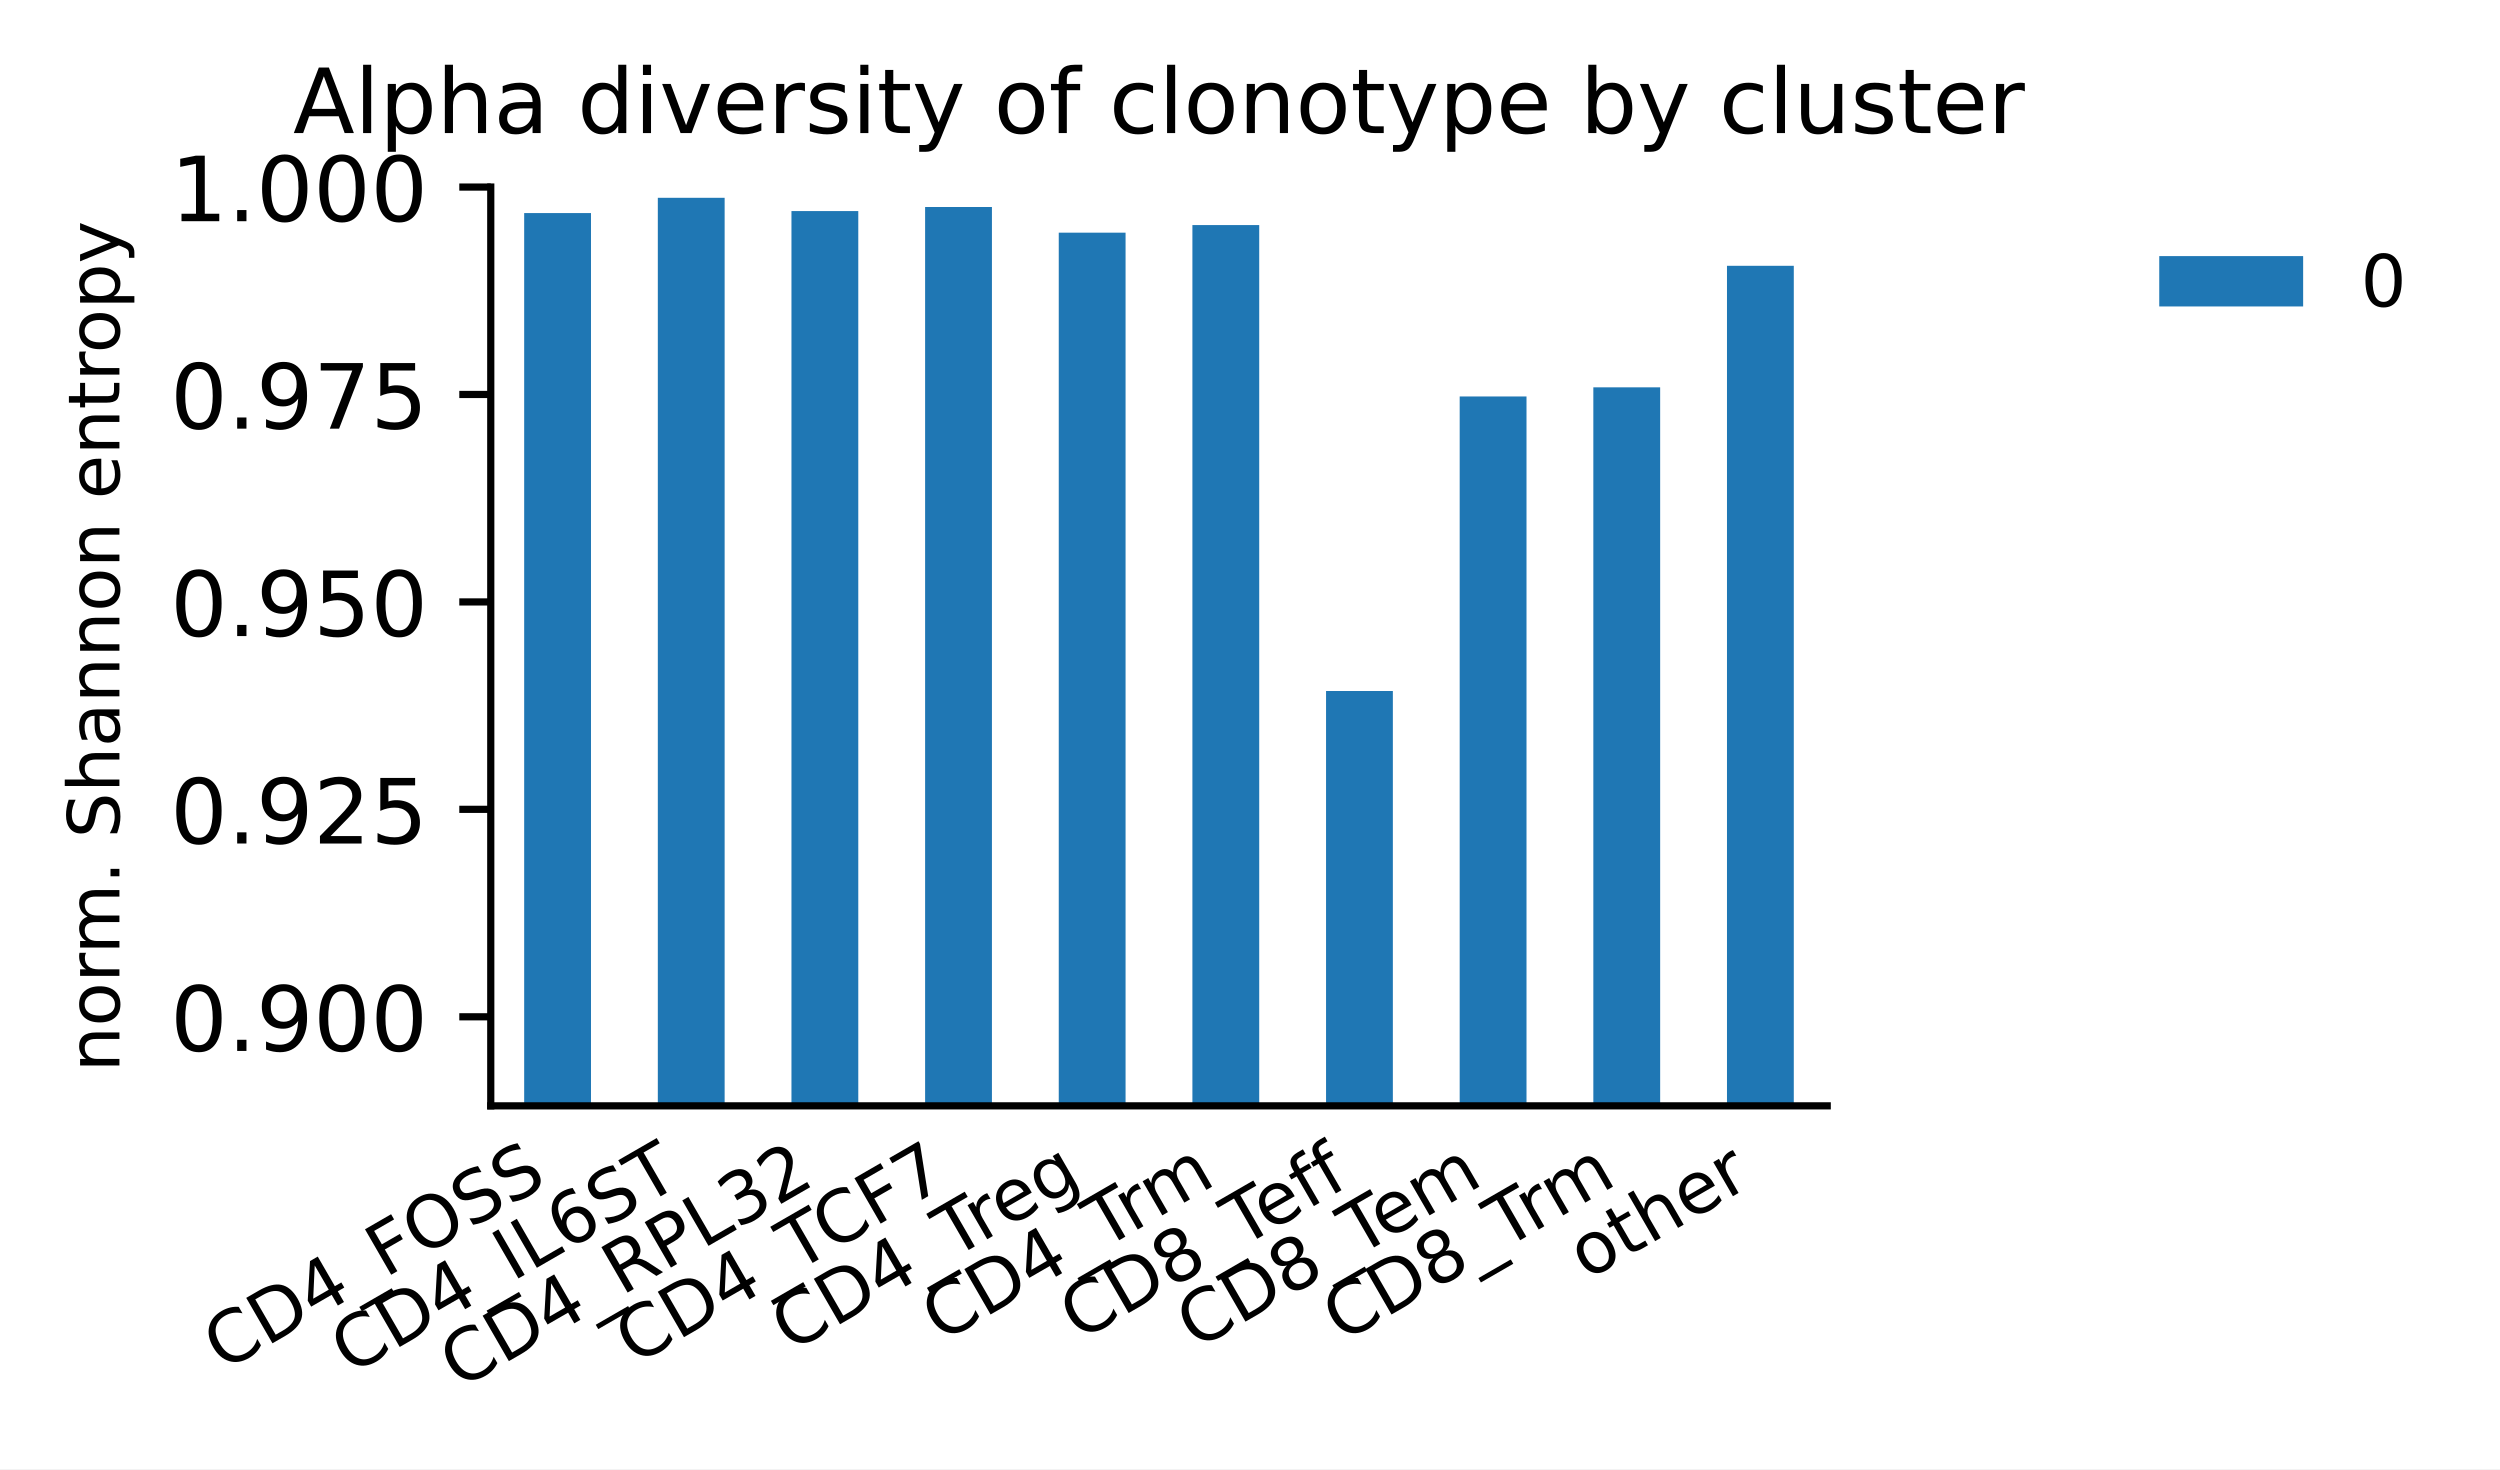
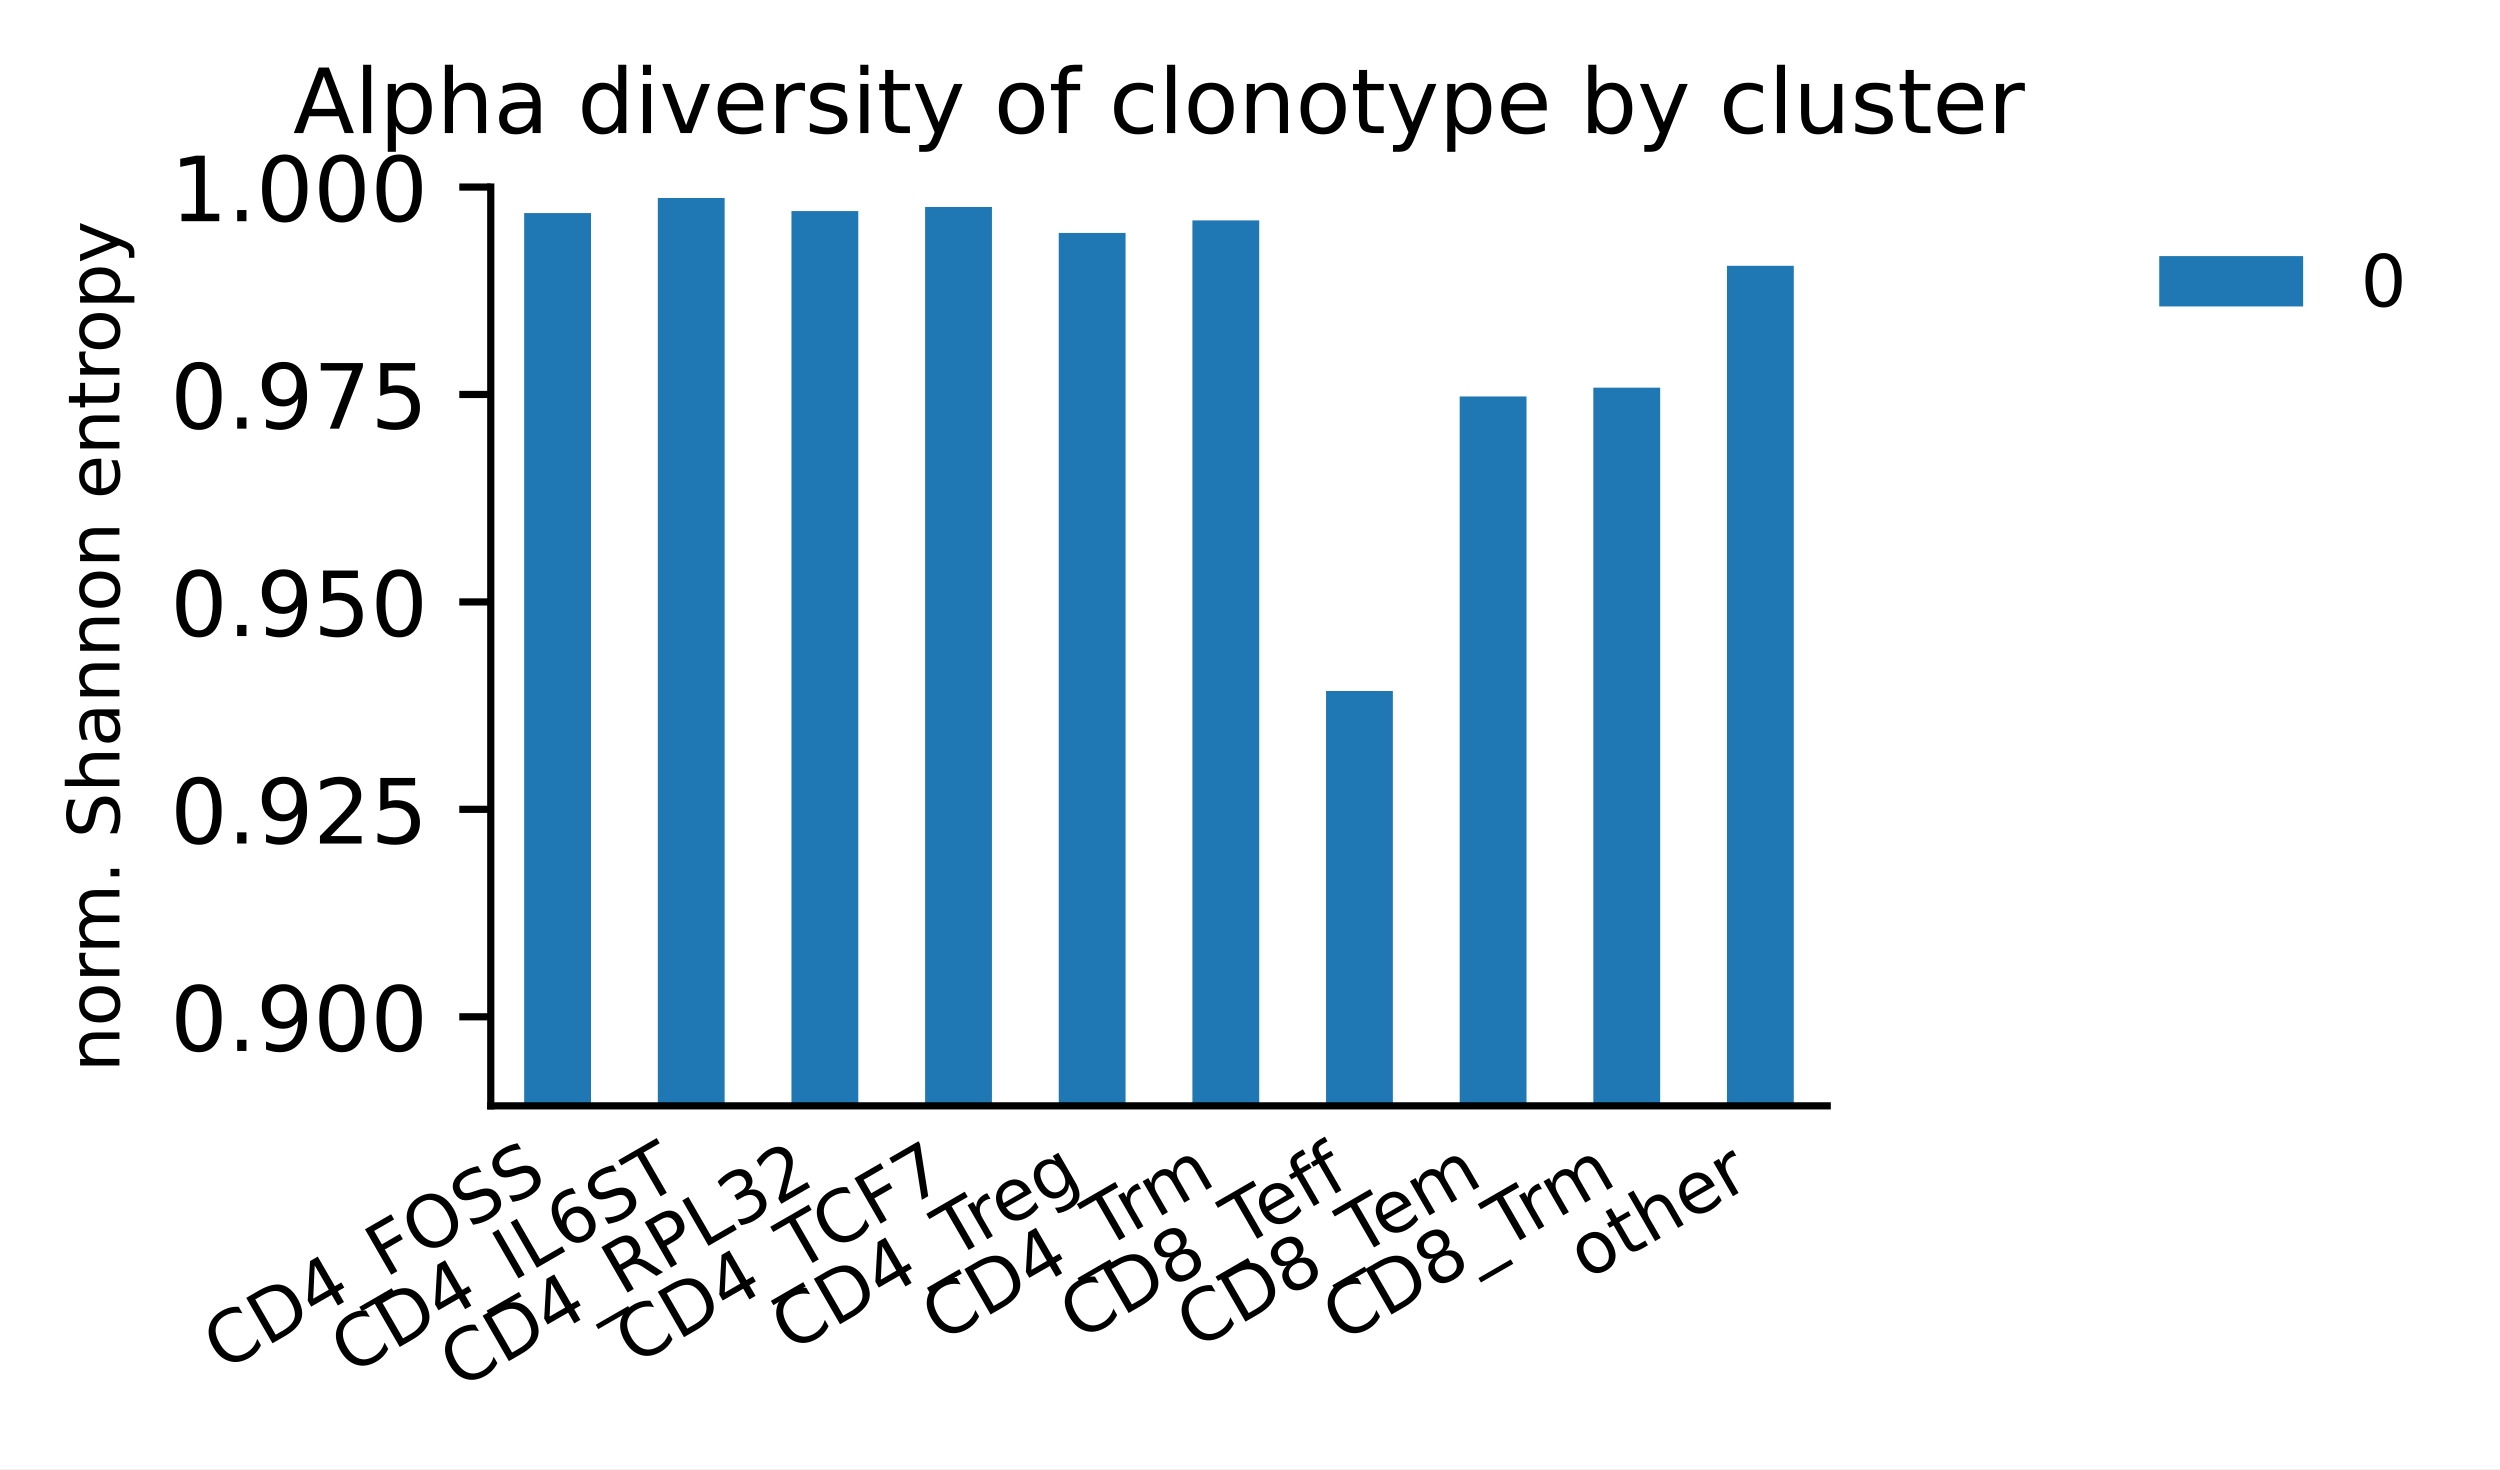
<svg xmlns="http://www.w3.org/2000/svg" xmlns:xlink="http://www.w3.org/1999/xlink" height="163.37pt" version="1.1" viewBox="0 0 277.99 163.37" width="277.99pt">
  <defs>
    <style type="text/css">
*{stroke-linecap:butt;stroke-linejoin:round;}
  </style>
  </defs>
  <g id="figure_1">
    <g id="patch_1">
      <path d="M 0 163.37  L 277.99 163.37  L 277.99 0  L 0 0  z " style="fill:#ffffff;" />
    </g>
    <g id="axes_1">
      <g id="patch_2">
        <path d="M 54.571 122.966  L 203.179 122.966  L 203.179 20.798  L 54.571 20.798  z " style="fill:#ffffff;" />
      </g>
      <g id="patch_3">
-         <path clip-path="url(#p0c42bc4e0b)" d="M 58.286 943.419  L 65.716 943.419  L 65.716 23.691  L 58.286 23.691  z " style="fill:#1f77b4;" />
+         <path clip-path="url(#pab4392361e)" d="M 58.286 943.419  L 65.716 943.419  L 65.716 23.691  L 58.286 23.691  z " style="fill:#1f77b4;" />
      </g>
      <g id="patch_4">
-         <path clip-path="url(#p0c42bc4e0b)" d="M 73.147 943.419  L 80.577 943.419  L 80.577 21.993  L 73.147 21.993  z " style="fill:#1f77b4;" />
+         <path clip-path="url(#pab4392361e)" d="M 73.147 943.419  L 80.577 943.419  L 80.577 22.016  L 73.147 22.016  z " style="fill:#1f77b4;" />
      </g>
      <g id="patch_5">
-         <path clip-path="url(#p0c42bc4e0b)" d="M 88.007 943.419  L 95.438 943.419  L 95.438 23.472  L 88.007 23.472  z " style="fill:#1f77b4;" />
+         <path clip-path="url(#pab4392361e)" d="M 88.007 943.419  L 95.438 943.419  L 95.438 23.472  L 88.007 23.472  z " style="fill:#1f77b4;" />
      </g>
      <g id="patch_6">
-         <path clip-path="url(#p0c42bc4e0b)" d="M 102.868 943.419  L 110.299 943.419  L 110.299 23.021  L 102.868 23.021  z " style="fill:#1f77b4;" />
+         <path clip-path="url(#pab4392361e)" d="M 102.868 943.419  L 110.299 943.419  L 110.299 23.021  L 102.868 23.021  z " style="fill:#1f77b4;" />
      </g>
      <g id="patch_7">
-         <path clip-path="url(#p0c42bc4e0b)" d="M 117.729 943.419  L 125.159 943.419  L 125.159 25.874  L 117.729 25.874  z " style="fill:#1f77b4;" />
+         <path clip-path="url(#pab4392361e)" d="M 117.729 943.419  L 125.159 943.419  L 125.159 25.901  L 117.729 25.901  z " style="fill:#1f77b4;" />
      </g>
      <g id="patch_8">
-         <path clip-path="url(#p0c42bc4e0b)" d="M 132.59 943.419  L 140.02 943.419  L 140.02 25.026  L 132.59 25.026  z " style="fill:#1f77b4;" />
+         <path clip-path="url(#pab4392361e)" d="M 132.59 943.419  L 140.02 943.419  L 140.02 24.507  L 132.59 24.507  z " style="fill:#1f77b4;" />
      </g>
      <g id="patch_9">
-         <path clip-path="url(#p0c42bc4e0b)" d="M 147.451 943.419  L 154.881 943.419  L 154.881 76.835  L 147.451 76.835  z " style="fill:#1f77b4;" />
+         <path clip-path="url(#pab4392361e)" d="M 147.451 943.419  L 154.881 943.419  L 154.881 76.835  L 147.451 76.835  z " style="fill:#1f77b4;" />
      </g>
      <g id="patch_10">
-         <path clip-path="url(#p0c42bc4e0b)" d="M 162.311 943.419  L 169.742 943.419  L 169.742 44.082  L 162.311 44.082  z " style="fill:#1f77b4;" />
+         <path clip-path="url(#pab4392361e)" d="M 162.311 943.419  L 169.742 943.419  L 169.742 44.082  L 162.311 44.082  z " style="fill:#1f77b4;" />
      </g>
      <g id="patch_11">
-         <path clip-path="url(#p0c42bc4e0b)" d="M 177.172 943.419  L 184.603 943.419  L 184.603 43.071  L 177.172 43.071  z " style="fill:#1f77b4;" />
+         <path clip-path="url(#pab4392361e)" d="M 177.172 943.419  L 184.603 943.419  L 184.603 43.105  L 177.172 43.105  z " style="fill:#1f77b4;" />
      </g>
      <g id="patch_12">
-         <path clip-path="url(#p0c42bc4e0b)" d="M 192.033 943.419  L 199.463 943.419  L 199.463 29.557  L 192.033 29.557  z " style="fill:#1f77b4;" />
+         <path clip-path="url(#pab4392361e)" d="M 192.033 943.419  L 199.463 943.419  L 199.463 29.557  L 192.033 29.557  z " style="fill:#1f77b4;" />
      </g>
      <g id="matplotlib.axis_1">
        <g id="xtick_1">
          <g id="line2d_1" />
          <g id="text_1">
            <defs>
              <path d="M 64.406 67.281  L 64.406 56.891  Q 59.422 61.531 53.781 63.812  Q 48.141 66.109 41.797 66.109  Q 29.297 66.109 22.656 58.469  Q 16.016 50.828 16.016 36.375  Q 16.016 21.969 22.656 14.328  Q 29.297 6.688 41.797 6.688  Q 48.141 6.688 53.781 8.984  Q 59.422 11.281 64.406 15.922  L 64.406 5.609  Q 59.234 2.094 53.438 0.328  Q 47.656 -1.422 41.219 -1.422  Q 24.656 -1.422 15.125 8.703  Q 5.609 18.844 5.609 36.375  Q 5.609 53.953 15.125 64.078  Q 24.656 74.219 41.219 74.219  Q 47.75 74.219 53.531 72.484  Q 59.328 70.75 64.406 67.281  z " id="DejaVuSans-67" />
              <path d="M 19.672 64.797  L 19.672 8.109  L 31.594 8.109  Q 46.688 8.109 53.688 14.938  Q 60.688 21.781 60.688 36.531  Q 60.688 51.172 53.688 57.984  Q 46.688 64.797 31.594 64.797  z M 9.812 72.906  L 30.078 72.906  Q 51.266 72.906 61.172 64.094  Q 71.094 55.281 71.094 36.531  Q 71.094 17.672 61.125 8.828  Q 51.172 0 30.078 0  L 9.812 0  z " id="DejaVuSans-68" />
              <path d="M 37.797 64.312  L 12.891 25.391  L 37.797 25.391  z M 35.203 72.906  L 47.609 72.906  L 47.609 25.391  L 58.016 25.391  L 58.016 17.188  L 47.609 17.188  L 47.609 0  L 37.797 0  L 37.797 17.188  L 4.891 17.188  L 4.891 26.703  z " id="DejaVuSans-52" />
              <path d="M 50.984 -16.609  L 50.984 -23.578  L -0.984 -23.578  L -0.984 -16.609  z " id="DejaVuSans-95" />
              <path d="M 9.812 72.906  L 51.703 72.906  L 51.703 64.594  L 19.672 64.594  L 19.672 43.109  L 48.578 43.109  L 48.578 34.812  L 19.672 34.812  L 19.672 0  L 9.812 0  z " id="DejaVuSans-70" />
              <path d="M 39.406 66.219  Q 28.656 66.219 22.328 58.203  Q 16.016 50.203 16.016 36.375  Q 16.016 22.609 22.328 14.594  Q 28.656 6.594 39.406 6.594  Q 50.141 6.594 56.422 14.594  Q 62.703 22.609 62.703 36.375  Q 62.703 50.203 56.422 58.203  Q 50.141 66.219 39.406 66.219  z M 39.406 74.219  Q 54.734 74.219 63.906 63.938  Q 73.094 53.656 73.094 36.375  Q 73.094 19.141 63.906 8.859  Q 54.734 -1.422 39.406 -1.422  Q 24.031 -1.422 14.812 8.828  Q 5.609 19.094 5.609 36.375  Q 5.609 53.656 14.812 63.938  Q 24.031 74.219 39.406 74.219  z " id="DejaVuSans-79" />
              <path d="M 53.516 70.516  L 53.516 60.891  Q 47.906 63.578 42.922 64.891  Q 37.938 66.219 33.297 66.219  Q 25.25 66.219 20.875 63.094  Q 16.5 59.969 16.5 54.203  Q 16.5 49.359 19.406 46.891  Q 22.312 44.438 30.422 42.922  L 36.375 41.703  Q 47.406 39.594 52.656 34.297  Q 57.906 29 57.906 20.125  Q 57.906 9.516 50.797 4.047  Q 43.703 -1.422 29.984 -1.422  Q 24.812 -1.422 18.969 -0.25  Q 13.141 0.922 6.891 3.219  L 6.891 13.375  Q 12.891 10.016 18.656 8.297  Q 24.422 6.594 29.984 6.594  Q 38.422 6.594 43.016 9.906  Q 47.609 13.234 47.609 19.391  Q 47.609 24.75 44.312 27.781  Q 41.016 30.812 33.5 32.328  L 27.484 33.5  Q 16.453 35.688 11.516 40.375  Q 6.594 45.062 6.594 53.422  Q 6.594 63.094 13.406 68.656  Q 20.219 74.219 32.172 74.219  Q 37.312 74.219 42.625 73.281  Q 47.953 72.359 53.516 70.516  z " id="DejaVuSans-83" />
            </defs>
            <g transform="translate(24.77793 152.5547)rotate(-30)scale(0.08 -0.08)">
              <use xlink:href="#DejaVuSans-67" />
              <use x="69.824" xlink:href="#DejaVuSans-68" />
              <use x="146.826" xlink:href="#DejaVuSans-52" />
              <use x="210.449" xlink:href="#DejaVuSans-95" />
              <use x="260.449" xlink:href="#DejaVuSans-70" />
              <use x="317.969" xlink:href="#DejaVuSans-79" />
              <use x="396.68" xlink:href="#DejaVuSans-83" />
              <use x="460.156" xlink:href="#DejaVuSans-83" />
            </g>
          </g>
        </g>
        <g id="xtick_2">
          <g id="line2d_2" />
          <g id="text_2">
            <defs>
              <path d="M 9.812 72.906  L 19.672 72.906  L 19.672 0  L 9.812 0  z " id="DejaVuSans-73" />
              <path d="M 9.812 72.906  L 19.672 72.906  L 19.672 8.297  L 55.172 8.297  L 55.172 0  L 9.812 0  z " id="DejaVuSans-76" />
              <path d="M 33.016 40.375  Q 26.375 40.375 22.484 35.828  Q 18.609 31.297 18.609 23.391  Q 18.609 15.531 22.484 10.953  Q 26.375 6.391 33.016 6.391  Q 39.656 6.391 43.531 10.953  Q 47.406 15.531 47.406 23.391  Q 47.406 31.297 43.531 35.828  Q 39.656 40.375 33.016 40.375  z M 52.594 71.297  L 52.594 62.312  Q 48.875 64.062 45.094 64.984  Q 41.312 65.922 37.594 65.922  Q 27.828 65.922 22.672 59.328  Q 17.531 52.734 16.797 39.406  Q 19.672 43.656 24.016 45.922  Q 28.375 48.188 33.594 48.188  Q 44.578 48.188 50.953 41.516  Q 57.328 34.859 57.328 23.391  Q 57.328 12.156 50.688 5.359  Q 44.047 -1.422 33.016 -1.422  Q 20.359 -1.422 13.672 8.266  Q 6.984 17.969 6.984 36.375  Q 6.984 53.656 15.188 63.938  Q 23.391 74.219 37.203 74.219  Q 40.922 74.219 44.703 73.484  Q 48.484 72.75 52.594 71.297  z " id="DejaVuSans-54" />
              <path d="M -0.297 72.906  L 61.375 72.906  L 61.375 64.594  L 35.5 64.594  L 35.5 0  L 25.594 0  L 25.594 64.594  L -0.297 64.594  z " id="DejaVuSans-84" />
            </defs>
            <g transform="translate(38.93184 152.9628)rotate(-30)scale(0.08 -0.08)">
              <use xlink:href="#DejaVuSans-67" />
              <use x="69.824" xlink:href="#DejaVuSans-68" />
              <use x="146.826" xlink:href="#DejaVuSans-52" />
              <use x="210.449" xlink:href="#DejaVuSans-95" />
              <use x="260.449" xlink:href="#DejaVuSans-73" />
              <use x="289.941" xlink:href="#DejaVuSans-76" />
              <use x="345.654" xlink:href="#DejaVuSans-54" />
              <use x="409.277" xlink:href="#DejaVuSans-83" />
              <use x="472.754" xlink:href="#DejaVuSans-84" />
            </g>
          </g>
        </g>
        <g id="xtick_3">
          <g id="line2d_3" />
          <g id="text_3">
            <defs>
              <path d="M 44.391 34.188  Q 47.562 33.109 50.562 29.594  Q 53.562 26.078 56.594 19.922  L 66.609 0  L 56 0  L 46.688 18.703  Q 43.062 26.031 39.672 28.422  Q 36.281 30.812 30.422 30.812  L 19.672 30.812  L 19.672 0  L 9.812 0  L 9.812 72.906  L 32.078 72.906  Q 44.578 72.906 50.734 67.672  Q 56.891 62.453 56.891 51.906  Q 56.891 45.016 53.688 40.469  Q 50.484 35.938 44.391 34.188  z M 19.672 64.797  L 19.672 38.922  L 32.078 38.922  Q 39.203 38.922 42.844 42.219  Q 46.484 45.516 46.484 51.906  Q 46.484 58.297 42.844 61.547  Q 39.203 64.797 32.078 64.797  z " id="DejaVuSans-82" />
              <path d="M 19.672 64.797  L 19.672 37.406  L 32.078 37.406  Q 38.969 37.406 42.719 40.969  Q 46.484 44.531 46.484 51.125  Q 46.484 57.672 42.719 61.234  Q 38.969 64.797 32.078 64.797  z M 9.812 72.906  L 32.078 72.906  Q 44.344 72.906 50.609 67.359  Q 56.891 61.812 56.891 51.125  Q 56.891 40.328 50.609 34.812  Q 44.344 29.297 32.078 29.297  L 19.672 29.297  L 19.672 0  L 9.812 0  z " id="DejaVuSans-80" />
              <path d="M 40.578 39.312  Q 47.656 37.797 51.625 33  Q 55.609 28.219 55.609 21.188  Q 55.609 10.406 48.188 4.484  Q 40.766 -1.422 27.094 -1.422  Q 22.516 -1.422 17.656 -0.516  Q 12.797 0.391 7.625 2.203  L 7.625 11.719  Q 11.719 9.328 16.594 8.109  Q 21.484 6.891 26.812 6.891  Q 36.078 6.891 40.938 10.547  Q 45.797 14.203 45.797 21.188  Q 45.797 27.641 41.281 31.266  Q 36.766 34.906 28.719 34.906  L 20.219 34.906  L 20.219 43.016  L 29.109 43.016  Q 36.375 43.016 40.234 45.922  Q 44.094 48.828 44.094 54.297  Q 44.094 59.906 40.109 62.906  Q 36.141 65.922 28.719 65.922  Q 24.656 65.922 20.016 65.031  Q 15.375 64.156 9.812 62.312  L 9.812 71.094  Q 15.438 72.656 20.344 73.438  Q 25.25 74.219 29.594 74.219  Q 40.828 74.219 47.359 69.109  Q 53.906 64.016 53.906 55.328  Q 53.906 49.266 50.438 45.094  Q 46.969 40.922 40.578 39.312  z " id="DejaVuSans-51" />
              <path d="M 19.188 8.297  L 53.609 8.297  L 53.609 0  L 7.328 0  L 7.328 8.297  Q 12.938 14.109 22.625 23.891  Q 32.328 33.688 34.812 36.531  Q 39.547 41.844 41.422 45.531  Q 43.312 49.219 43.312 52.781  Q 43.312 58.594 39.234 62.25  Q 35.156 65.922 28.609 65.922  Q 23.969 65.922 18.812 64.312  Q 13.672 62.703 7.812 59.422  L 7.812 69.391  Q 13.766 71.781 18.938 73  Q 24.125 74.219 28.422 74.219  Q 39.75 74.219 46.484 68.547  Q 53.219 62.891 53.219 53.422  Q 53.219 48.922 51.531 44.891  Q 49.859 40.875 45.406 35.406  Q 44.188 33.984 37.641 27.219  Q 31.109 20.453 19.188 8.297  z " id="DejaVuSans-50" />
            </defs>
            <g transform="translate(51.06682 154.5366)rotate(-30)scale(0.08 -0.08)">
              <use xlink:href="#DejaVuSans-67" />
              <use x="69.824" xlink:href="#DejaVuSans-68" />
              <use x="146.826" xlink:href="#DejaVuSans-52" />
              <use x="210.449" xlink:href="#DejaVuSans-95" />
              <use x="260.449" xlink:href="#DejaVuSans-82" />
              <use x="329.932" xlink:href="#DejaVuSans-80" />
              <use x="390.234" xlink:href="#DejaVuSans-76" />
              <use x="445.947" xlink:href="#DejaVuSans-51" />
              <use x="509.57" xlink:href="#DejaVuSans-50" />
            </g>
          </g>
        </g>
        <g id="xtick_4">
          <g id="line2d_4" />
          <g id="text_4">
            <defs>
              <path d="M 8.203 72.906  L 55.078 72.906  L 55.078 68.703  L 28.609 0  L 18.312 0  L 43.219 64.594  L 8.203 64.594  z " id="DejaVuSans-55" />
            </defs>
            <g transform="translate(70.54029 151.8735)rotate(-30)scale(0.08 -0.08)">
              <use xlink:href="#DejaVuSans-67" />
              <use x="69.824" xlink:href="#DejaVuSans-68" />
              <use x="146.826" xlink:href="#DejaVuSans-52" />
              <use x="210.449" xlink:href="#DejaVuSans-95" />
              <use x="260.449" xlink:href="#DejaVuSans-84" />
              <use x="315.658" xlink:href="#DejaVuSans-67" />
              <use x="385.482" xlink:href="#DejaVuSans-70" />
              <use x="443.002" xlink:href="#DejaVuSans-55" />
            </g>
          </g>
        </g>
        <g id="xtick_5">
          <g id="line2d_5" />
          <g id="text_5">
            <defs>
              <path d="M 41.109 46.297  Q 39.594 47.172 37.812 47.578  Q 36.031 48 33.891 48  Q 26.266 48 22.188 43.047  Q 18.109 38.094 18.109 28.812  L 18.109 0  L 9.078 0  L 9.078 54.688  L 18.109 54.688  L 18.109 46.188  Q 20.953 51.172 25.484 53.578  Q 30.031 56 36.531 56  Q 37.453 56 38.578 55.875  Q 39.703 55.766 41.062 55.516  z " id="DejaVuSans-114" />
              <path d="M 56.203 29.594  L 56.203 25.203  L 14.891 25.203  Q 15.484 15.922 20.484 11.062  Q 25.484 6.203 34.422 6.203  Q 39.594 6.203 44.453 7.469  Q 49.312 8.734 54.109 11.281  L 54.109 2.781  Q 49.266 0.734 44.188 -0.344  Q 39.109 -1.422 33.891 -1.422  Q 20.797 -1.422 13.156 6.188  Q 5.516 13.812 5.516 26.812  Q 5.516 40.234 12.766 48.109  Q 20.016 56 32.328 56  Q 43.359 56 49.781 48.891  Q 56.203 41.797 56.203 29.594  z M 47.219 32.234  Q 47.125 39.594 43.094 43.984  Q 39.062 48.391 32.422 48.391  Q 24.906 48.391 20.391 44.141  Q 15.875 39.891 15.188 32.172  z " id="DejaVuSans-101" />
              <path d="M 45.406 27.984  Q 45.406 37.75 41.375 43.109  Q 37.359 48.484 30.078 48.484  Q 22.859 48.484 18.828 43.109  Q 14.797 37.75 14.797 27.984  Q 14.797 18.266 18.828 12.891  Q 22.859 7.516 30.078 7.516  Q 37.359 7.516 41.375 12.891  Q 45.406 18.266 45.406 27.984  z M 54.391 6.781  Q 54.391 -7.172 48.188 -13.984  Q 42 -20.797 29.203 -20.797  Q 24.469 -20.797 20.266 -20.094  Q 16.062 -19.391 12.109 -17.922  L 12.109 -9.188  Q 16.062 -11.328 19.922 -12.344  Q 23.781 -13.375 27.781 -13.375  Q 36.625 -13.375 41.016 -8.766  Q 45.406 -4.156 45.406 5.172  L 45.406 9.625  Q 42.625 4.781 38.281 2.391  Q 33.938 0 27.875 0  Q 17.828 0 11.672 7.656  Q 5.516 15.328 5.516 27.984  Q 5.516 40.672 11.672 48.328  Q 17.828 56 27.875 56  Q 33.938 56 38.281 53.609  Q 42.625 51.219 45.406 46.391  L 45.406 54.688  L 54.391 54.688  z " id="DejaVuSans-103" />
            </defs>
            <g transform="translate(87.89308 150.4347)rotate(-30)scale(0.08 -0.08)">
              <use xlink:href="#DejaVuSans-67" />
              <use x="69.824" xlink:href="#DejaVuSans-68" />
              <use x="146.826" xlink:href="#DejaVuSans-52" />
              <use x="210.449" xlink:href="#DejaVuSans-95" />
              <use x="260.449" xlink:href="#DejaVuSans-84" />
              <use x="306.783" xlink:href="#DejaVuSans-114" />
              <use x="345.646" xlink:href="#DejaVuSans-101" />
              <use x="407.17" xlink:href="#DejaVuSans-103" />
            </g>
          </g>
        </g>
        <g id="xtick_6">
          <g id="line2d_6" />
          <g id="text_6">
            <defs>
              <path d="M 52 44.188  Q 55.375 50.25 60.062 53.125  Q 64.75 56 71.094 56  Q 79.641 56 84.281 50.016  Q 88.922 44.047 88.922 33.016  L 88.922 0  L 79.891 0  L 79.891 32.719  Q 79.891 40.578 77.094 44.375  Q 74.312 48.188 68.609 48.188  Q 61.625 48.188 57.562 43.547  Q 53.516 38.922 53.516 30.906  L 53.516 0  L 44.484 0  L 44.484 32.719  Q 44.484 40.625 41.703 44.406  Q 38.922 48.188 33.109 48.188  Q 26.219 48.188 22.156 43.531  Q 18.109 38.875 18.109 30.906  L 18.109 0  L 9.078 0  L 9.078 54.688  L 18.109 54.688  L 18.109 46.188  Q 21.188 51.219 25.484 53.609  Q 29.781 56 35.688 56  Q 41.656 56 45.828 52.969  Q 50 49.953 52 44.188  z " id="DejaVuSans-109" />
            </defs>
            <g transform="translate(104.6321 149.3503)rotate(-30)scale(0.08 -0.08)">
              <use xlink:href="#DejaVuSans-67" />
              <use x="69.824" xlink:href="#DejaVuSans-68" />
              <use x="146.826" xlink:href="#DejaVuSans-52" />
              <use x="210.449" xlink:href="#DejaVuSans-95" />
              <use x="260.449" xlink:href="#DejaVuSans-84" />
              <use x="306.783" xlink:href="#DejaVuSans-114" />
              <use x="346.146" xlink:href="#DejaVuSans-109" />
            </g>
          </g>
        </g>
        <g id="xtick_7">
          <g id="line2d_7" />
          <g id="text_7">
            <defs>
              <path d="M 31.781 34.625  Q 24.75 34.625 20.719 30.859  Q 16.703 27.094 16.703 20.516  Q 16.703 13.922 20.719 10.156  Q 24.75 6.391 31.781 6.391  Q 38.812 6.391 42.859 10.172  Q 46.922 13.969 46.922 20.516  Q 46.922 27.094 42.891 30.859  Q 38.875 34.625 31.781 34.625  z M 21.922 38.812  Q 15.578 40.375 12.031 44.719  Q 8.5 49.078 8.5 55.328  Q 8.5 64.062 14.719 69.141  Q 20.953 74.219 31.781 74.219  Q 42.672 74.219 48.875 69.141  Q 55.078 64.062 55.078 55.328  Q 55.078 49.078 51.531 44.719  Q 48 40.375 41.703 38.812  Q 48.828 37.156 52.797 32.312  Q 56.781 27.484 56.781 20.516  Q 56.781 9.906 50.312 4.234  Q 43.844 -1.422 31.781 -1.422  Q 19.734 -1.422 13.25 4.234  Q 6.781 9.906 6.781 20.516  Q 6.781 27.484 10.781 32.312  Q 14.797 37.156 21.922 38.812  z M 18.312 54.391  Q 18.312 48.734 21.844 45.562  Q 25.391 42.391 31.781 42.391  Q 38.141 42.391 41.719 45.562  Q 45.312 48.734 45.312 54.391  Q 45.312 60.062 41.719 63.234  Q 38.141 66.406 31.781 66.406  Q 25.391 66.406 21.844 63.234  Q 18.312 60.062 18.312 54.391  z " id="DejaVuSans-56" />
              <path d="M 37.109 75.984  L 37.109 68.5  L 28.516 68.5  Q 23.688 68.5 21.797 66.547  Q 19.922 64.594 19.922 59.516  L 19.922 54.688  L 34.719 54.688  L 34.719 47.703  L 19.922 47.703  L 19.922 0  L 10.891 0  L 10.891 47.703  L 2.297 47.703  L 2.297 54.688  L 10.891 54.688  L 10.891 58.5  Q 10.891 67.625 15.141 71.797  Q 19.391 75.984 28.609 75.984  z " id="DejaVuSans-102" />
            </defs>
            <g transform="translate(119.9833 149.1895)rotate(-30)scale(0.08 -0.08)">
              <use xlink:href="#DejaVuSans-67" />
              <use x="69.824" xlink:href="#DejaVuSans-68" />
              <use x="146.826" xlink:href="#DejaVuSans-56" />
              <use x="210.449" xlink:href="#DejaVuSans-95" />
              <use x="260.449" xlink:href="#DejaVuSans-84" />
              <use x="304.533" xlink:href="#DejaVuSans-101" />
              <use x="366.057" xlink:href="#DejaVuSans-102" />
              <use x="401.262" xlink:href="#DejaVuSans-102" />
            </g>
          </g>
        </g>
        <g id="xtick_8">
          <g id="line2d_8" />
          <g id="text_8">
            <g transform="translate(132.9734 150.1472)rotate(-30)scale(0.08 -0.08)">
              <use xlink:href="#DejaVuSans-67" />
              <use x="69.824" xlink:href="#DejaVuSans-68" />
              <use x="146.826" xlink:href="#DejaVuSans-56" />
              <use x="210.449" xlink:href="#DejaVuSans-95" />
              <use x="260.449" xlink:href="#DejaVuSans-84" />
              <use x="304.533" xlink:href="#DejaVuSans-101" />
              <use x="366.057" xlink:href="#DejaVuSans-109" />
            </g>
          </g>
        </g>
        <g id="xtick_9">
          <g id="line2d_9" />
          <g id="text_9">
            <g transform="translate(149.2145 149.3503)rotate(-30)scale(0.08 -0.08)">
              <use xlink:href="#DejaVuSans-67" />
              <use x="69.824" xlink:href="#DejaVuSans-68" />
              <use x="146.826" xlink:href="#DejaVuSans-56" />
              <use x="210.449" xlink:href="#DejaVuSans-95" />
              <use x="260.449" xlink:href="#DejaVuSans-84" />
              <use x="306.783" xlink:href="#DejaVuSans-114" />
              <use x="346.146" xlink:href="#DejaVuSans-109" />
            </g>
          </g>
        </g>
        <g id="xtick_10">
          <g id="line2d_10" />
          <g id="text_10">
            <defs>
              <path d="M 30.609 48.391  Q 23.391 48.391 19.188 42.75  Q 14.984 37.109 14.984 27.297  Q 14.984 17.484 19.156 11.844  Q 23.344 6.203 30.609 6.203  Q 37.797 6.203 41.984 11.859  Q 46.188 17.531 46.188 27.297  Q 46.188 37.016 41.984 42.703  Q 37.797 48.391 30.609 48.391  z M 30.609 56  Q 42.328 56 49.016 48.375  Q 55.719 40.766 55.719 27.297  Q 55.719 13.875 49.016 6.219  Q 42.328 -1.422 30.609 -1.422  Q 18.844 -1.422 12.172 6.219  Q 5.516 13.875 5.516 27.297  Q 5.516 40.766 12.172 48.375  Q 18.844 56 30.609 56  z " id="DejaVuSans-111" />
              <path d="M 18.312 70.219  L 18.312 54.688  L 36.812 54.688  L 36.812 47.703  L 18.312 47.703  L 18.312 18.016  Q 18.312 11.328 20.141 9.422  Q 21.969 7.516 27.594 7.516  L 36.812 7.516  L 36.812 0  L 27.594 0  Q 17.188 0 13.234 3.875  Q 9.281 7.766 9.281 18.016  L 9.281 47.703  L 2.688 47.703  L 2.688 54.688  L 9.281 54.688  L 9.281 70.219  z " id="DejaVuSans-116" />
              <path d="M 54.891 33.016  L 54.891 0  L 45.906 0  L 45.906 32.719  Q 45.906 40.484 42.875 44.328  Q 39.844 48.188 33.797 48.188  Q 26.516 48.188 22.312 43.547  Q 18.109 38.922 18.109 30.906  L 18.109 0  L 9.078 0  L 9.078 75.984  L 18.109 75.984  L 18.109 46.188  Q 21.344 51.125 25.703 53.562  Q 30.078 56 35.797 56  Q 45.219 56 50.047 50.172  Q 54.891 44.344 54.891 33.016  z " id="DejaVuSans-104" />
            </defs>
            <g transform="translate(176.4592 142.387)rotate(-30)scale(0.08 -0.08)">
              <use xlink:href="#DejaVuSans-111" />
              <use x="61.182" xlink:href="#DejaVuSans-116" />
              <use x="100.391" xlink:href="#DejaVuSans-104" />
              <use x="163.77" xlink:href="#DejaVuSans-101" />
              <use x="225.293" xlink:href="#DejaVuSans-114" />
            </g>
          </g>
        </g>
      </g>
      <g id="matplotlib.axis_2">
        <g id="ytick_1">
          <g id="line2d_11">
            <defs>
-               <path d="M 0 0  L -3.5 0  " id="m2c9027a61a" style="stroke:#000000;stroke-width:0.8;" />
+               <path d="M 0 0  L -3.5 0  " id="mf6bcc73ef6" style="stroke:#000000;stroke-width:0.8;" />
            </defs>
            <g>
-               <use style="stroke:#000000;stroke-width:0.8;" x="54.571" xlink:href="#m2c9027a61a" y="113.061" />
+               <use style="stroke:#000000;stroke-width:0.8;" x="54.571" xlink:href="#mf6bcc73ef6" y="113.061" />
            </g>
          </g>
          <g id="text_11">
            <defs>
              <path d="M 31.781 66.406  Q 24.172 66.406 20.328 58.906  Q 16.5 51.422 16.5 36.375  Q 16.5 21.391 20.328 13.891  Q 24.172 6.391 31.781 6.391  Q 39.453 6.391 43.281 13.891  Q 47.125 21.391 47.125 36.375  Q 47.125 51.422 43.281 58.906  Q 39.453 66.406 31.781 66.406  z M 31.781 74.219  Q 44.047 74.219 50.516 64.516  Q 56.984 54.828 56.984 36.375  Q 56.984 17.969 50.516 8.266  Q 44.047 -1.422 31.781 -1.422  Q 19.531 -1.422 13.062 8.266  Q 6.594 17.969 6.594 36.375  Q 6.594 54.828 13.062 64.516  Q 19.531 74.219 31.781 74.219  z " id="DejaVuSans-48" />
              <path d="M 10.688 12.406  L 21 12.406  L 21 0  L 10.688 0  z " id="DejaVuSans-46" />
              <path d="M 10.984 1.516  L 10.984 10.5  Q 14.703 8.734 18.5 7.812  Q 22.312 6.891 25.984 6.891  Q 35.75 6.891 40.891 13.453  Q 46.047 20.016 46.781 33.406  Q 43.953 29.203 39.594 26.953  Q 35.25 24.703 29.984 24.703  Q 19.047 24.703 12.672 31.312  Q 6.297 37.938 6.297 49.422  Q 6.297 60.641 12.938 67.422  Q 19.578 74.219 30.609 74.219  Q 43.266 74.219 49.922 64.516  Q 56.594 54.828 56.594 36.375  Q 56.594 19.141 48.406 8.859  Q 40.234 -1.422 26.422 -1.422  Q 22.703 -1.422 18.891 -0.688  Q 15.094 0.047 10.984 1.516  z M 30.609 32.422  Q 37.25 32.422 41.125 36.953  Q 45.016 41.5 45.016 49.422  Q 45.016 57.281 41.125 61.844  Q 37.25 66.406 30.609 66.406  Q 23.969 66.406 20.094 61.844  Q 16.219 57.281 16.219 49.422  Q 16.219 41.5 20.094 36.953  Q 23.969 32.422 30.609 32.422  z " id="DejaVuSans-57" />
            </defs>
            <g transform="translate(18.9425 116.8598)scale(0.1 -0.1)">
              <use xlink:href="#DejaVuSans-48" />
              <use x="63.623" xlink:href="#DejaVuSans-46" />
              <use x="95.41" xlink:href="#DejaVuSans-57" />
              <use x="159.033" xlink:href="#DejaVuSans-48" />
              <use x="222.656" xlink:href="#DejaVuSans-48" />
            </g>
          </g>
        </g>
        <g id="ytick_2">
          <g id="line2d_12">
            <g>
-               <use style="stroke:#000000;stroke-width:0.8;" x="54.571" xlink:href="#m2c9027a61a" y="89.995" />
+               <use style="stroke:#000000;stroke-width:0.8;" x="54.571" xlink:href="#mf6bcc73ef6" y="89.995" />
            </g>
          </g>
          <g id="text_12">
            <defs>
              <path d="M 10.797 72.906  L 49.516 72.906  L 49.516 64.594  L 19.828 64.594  L 19.828 46.734  Q 21.969 47.469 24.109 47.828  Q 26.266 48.188 28.422 48.188  Q 40.625 48.188 47.75 41.5  Q 54.891 34.812 54.891 23.391  Q 54.891 11.625 47.562 5.094  Q 40.234 -1.422 26.906 -1.422  Q 22.312 -1.422 17.547 -0.641  Q 12.797 0.141 7.719 1.703  L 7.719 11.625  Q 12.109 9.234 16.797 8.062  Q 21.484 6.891 26.703 6.891  Q 35.156 6.891 40.078 11.328  Q 45.016 15.766 45.016 23.391  Q 45.016 31 40.078 35.438  Q 35.156 39.891 26.703 39.891  Q 22.75 39.891 18.812 39.016  Q 14.891 38.141 10.797 36.281  z " id="DejaVuSans-53" />
            </defs>
            <g transform="translate(18.9425 93.79423)scale(0.1 -0.1)">
              <use xlink:href="#DejaVuSans-48" />
              <use x="63.623" xlink:href="#DejaVuSans-46" />
              <use x="95.41" xlink:href="#DejaVuSans-57" />
              <use x="159.033" xlink:href="#DejaVuSans-50" />
              <use x="222.656" xlink:href="#DejaVuSans-53" />
            </g>
          </g>
        </g>
        <g id="ytick_3">
          <g id="line2d_13">
            <g>
-               <use style="stroke:#000000;stroke-width:0.8;" x="54.571" xlink:href="#m2c9027a61a" y="66.929" />
+               <use style="stroke:#000000;stroke-width:0.8;" x="54.571" xlink:href="#mf6bcc73ef6" y="66.929" />
            </g>
          </g>
          <g id="text_13">
            <g transform="translate(18.9425 70.7287)scale(0.1 -0.1)">
              <use xlink:href="#DejaVuSans-48" />
              <use x="63.623" xlink:href="#DejaVuSans-46" />
              <use x="95.41" xlink:href="#DejaVuSans-57" />
              <use x="159.033" xlink:href="#DejaVuSans-53" />
              <use x="222.656" xlink:href="#DejaVuSans-48" />
            </g>
          </g>
        </g>
        <g id="ytick_4">
          <g id="line2d_14">
            <g>
-               <use style="stroke:#000000;stroke-width:0.8;" x="54.571" xlink:href="#m2c9027a61a" y="43.864" />
+               <use style="stroke:#000000;stroke-width:0.8;" x="54.571" xlink:href="#mf6bcc73ef6" y="43.864" />
            </g>
          </g>
          <g id="text_14">
            <g transform="translate(18.9425 47.66318)scale(0.1 -0.1)">
              <use xlink:href="#DejaVuSans-48" />
              <use x="63.623" xlink:href="#DejaVuSans-46" />
              <use x="95.41" xlink:href="#DejaVuSans-57" />
              <use x="159.033" xlink:href="#DejaVuSans-55" />
              <use x="222.656" xlink:href="#DejaVuSans-53" />
            </g>
          </g>
        </g>
        <g id="ytick_5">
          <g id="line2d_15">
            <g>
-               <use style="stroke:#000000;stroke-width:0.8;" x="54.571" xlink:href="#m2c9027a61a" y="20.798" />
+               <use style="stroke:#000000;stroke-width:0.8;" x="54.571" xlink:href="#mf6bcc73ef6" y="20.798" />
            </g>
          </g>
          <g id="text_15">
            <defs>
              <path d="M 12.406 8.297  L 28.516 8.297  L 28.516 63.922  L 10.984 60.406  L 10.984 69.391  L 28.422 72.906  L 38.281 72.906  L 38.281 8.297  L 54.391 8.297  L 54.391 0  L 12.406 0  z " id="DejaVuSans-49" />
            </defs>
            <g transform="translate(18.9425 24.59766)scale(0.1 -0.1)">
              <use xlink:href="#DejaVuSans-49" />
              <use x="63.623" xlink:href="#DejaVuSans-46" />
              <use x="95.41" xlink:href="#DejaVuSans-48" />
              <use x="159.033" xlink:href="#DejaVuSans-48" />
              <use x="222.656" xlink:href="#DejaVuSans-48" />
            </g>
          </g>
        </g>
        <g id="text_16">
          <defs>
            <path d="M 54.891 33.016  L 54.891 0  L 45.906 0  L 45.906 32.719  Q 45.906 40.484 42.875 44.328  Q 39.844 48.188 33.797 48.188  Q 26.516 48.188 22.312 43.547  Q 18.109 38.922 18.109 30.906  L 18.109 0  L 9.078 0  L 9.078 54.688  L 18.109 54.688  L 18.109 46.188  Q 21.344 51.125 25.703 53.562  Q 30.078 56 35.797 56  Q 45.219 56 50.047 50.172  Q 54.891 44.344 54.891 33.016  z " id="DejaVuSans-110" />
            <path id="DejaVuSans-32" />
            <path d="M 34.281 27.484  Q 23.391 27.484 19.188 25  Q 14.984 22.516 14.984 16.5  Q 14.984 11.719 18.141 8.906  Q 21.297 6.109 26.703 6.109  Q 34.188 6.109 38.703 11.406  Q 43.219 16.703 43.219 25.484  L 43.219 27.484  z M 52.203 31.203  L 52.203 0  L 43.219 0  L 43.219 8.297  Q 40.141 3.328 35.547 0.953  Q 30.953 -1.422 24.312 -1.422  Q 15.922 -1.422 10.953 3.297  Q 6 8.016 6 15.922  Q 6 25.141 12.172 29.828  Q 18.359 34.516 30.609 34.516  L 43.219 34.516  L 43.219 35.406  Q 43.219 41.609 39.141 45  Q 35.062 48.391 27.688 48.391  Q 23 48.391 18.547 47.266  Q 14.109 46.141 10.016 43.891  L 10.016 52.203  Q 14.938 54.109 19.578 55.047  Q 24.219 56 28.609 56  Q 40.484 56 46.344 49.844  Q 52.203 43.703 52.203 31.203  z " id="DejaVuSans-97" />
            <path d="M 18.109 8.203  L 18.109 -20.797  L 9.078 -20.797  L 9.078 54.688  L 18.109 54.688  L 18.109 46.391  Q 20.953 51.266 25.266 53.625  Q 29.594 56 35.594 56  Q 45.562 56 51.781 48.094  Q 58.016 40.188 58.016 27.297  Q 58.016 14.406 51.781 6.484  Q 45.562 -1.422 35.594 -1.422  Q 29.594 -1.422 25.266 0.953  Q 20.953 3.328 18.109 8.203  z M 48.688 27.297  Q 48.688 37.203 44.609 42.844  Q 40.531 48.484 33.406 48.484  Q 26.266 48.484 22.188 42.844  Q 18.109 37.203 18.109 27.297  Q 18.109 17.391 22.188 11.75  Q 26.266 6.109 33.406 6.109  Q 40.531 6.109 44.609 11.75  Q 48.688 17.391 48.688 27.297  z " id="DejaVuSans-112" />
            <path d="M 32.172 -5.078  Q 28.375 -14.844 24.75 -17.812  Q 21.141 -20.797 15.094 -20.797  L 7.906 -20.797  L 7.906 -13.281  L 13.188 -13.281  Q 16.891 -13.281 18.938 -11.516  Q 21 -9.766 23.484 -3.219  L 25.094 0.875  L 2.984 54.688  L 12.5 54.688  L 29.594 11.922  L 46.688 54.688  L 56.203 54.688  z " id="DejaVuSans-121" />
          </defs>
          <g transform="translate(13.27875 119.2006)rotate(-90)scale(0.08 -0.08)">
            <use xlink:href="#DejaVuSans-110" />
            <use x="63.379" xlink:href="#DejaVuSans-111" />
            <use x="124.561" xlink:href="#DejaVuSans-114" />
            <use x="163.924" xlink:href="#DejaVuSans-109" />
            <use x="261.336" xlink:href="#DejaVuSans-46" />
            <use x="293.123" xlink:href="#DejaVuSans-32" />
            <use x="324.91" xlink:href="#DejaVuSans-83" />
            <use x="388.387" xlink:href="#DejaVuSans-104" />
            <use x="451.766" xlink:href="#DejaVuSans-97" />
            <use x="513.045" xlink:href="#DejaVuSans-110" />
            <use x="576.424" xlink:href="#DejaVuSans-110" />
            <use x="639.803" xlink:href="#DejaVuSans-111" />
            <use x="700.984" xlink:href="#DejaVuSans-110" />
            <use x="764.363" xlink:href="#DejaVuSans-32" />
            <use x="796.15" xlink:href="#DejaVuSans-101" />
            <use x="857.674" xlink:href="#DejaVuSans-110" />
            <use x="921.053" xlink:href="#DejaVuSans-116" />
            <use x="960.262" xlink:href="#DejaVuSans-114" />
            <use x="999.125" xlink:href="#DejaVuSans-111" />
            <use x="1060.307" xlink:href="#DejaVuSans-112" />
            <use x="1123.783" xlink:href="#DejaVuSans-121" />
          </g>
        </g>
      </g>
      <g id="patch_13">
        <path d="M 54.571 122.966  L 54.571 20.798  " style="fill:none;stroke:#000000;stroke-linecap:square;stroke-linejoin:miter;stroke-width:0.8;" />
      </g>
      <g id="patch_14">
        <path d="M 54.571 122.966  L 203.179 122.966  " style="fill:none;stroke:#000000;stroke-linecap:square;stroke-linejoin:miter;stroke-width:0.8;" />
      </g>
      <g id="text_17">
        <defs>
          <path d="M 34.188 63.188  L 20.797 26.906  L 47.609 26.906  z M 28.609 72.906  L 39.797 72.906  L 67.578 0  L 57.328 0  L 50.688 18.703  L 17.828 18.703  L 11.188 0  L 0.781 0  z " id="DejaVuSans-65" />
          <path d="M 9.422 75.984  L 18.406 75.984  L 18.406 0  L 9.422 0  z " id="DejaVuSans-108" />
          <path d="M 45.406 46.391  L 45.406 75.984  L 54.391 75.984  L 54.391 0  L 45.406 0  L 45.406 8.203  Q 42.578 3.328 38.25 0.953  Q 33.938 -1.422 27.875 -1.422  Q 17.969 -1.422 11.734 6.484  Q 5.516 14.406 5.516 27.297  Q 5.516 40.188 11.734 48.094  Q 17.969 56 27.875 56  Q 33.938 56 38.25 53.625  Q 42.578 51.266 45.406 46.391  z M 14.797 27.297  Q 14.797 17.391 18.875 11.75  Q 22.953 6.109 30.078 6.109  Q 37.203 6.109 41.297 11.75  Q 45.406 17.391 45.406 27.297  Q 45.406 37.203 41.297 42.844  Q 37.203 48.484 30.078 48.484  Q 22.953 48.484 18.875 42.844  Q 14.797 37.203 14.797 27.297  z " id="DejaVuSans-100" />
          <path d="M 9.422 54.688  L 18.406 54.688  L 18.406 0  L 9.422 0  z M 9.422 75.984  L 18.406 75.984  L 18.406 64.594  L 9.422 64.594  z " id="DejaVuSans-105" />
          <path d="M 2.984 54.688  L 12.5 54.688  L 29.594 8.797  L 46.688 54.688  L 56.203 54.688  L 35.688 0  L 23.484 0  z " id="DejaVuSans-118" />
          <path d="M 44.281 53.078  L 44.281 44.578  Q 40.484 46.531 36.375 47.5  Q 32.281 48.484 27.875 48.484  Q 21.188 48.484 17.844 46.438  Q 14.5 44.391 14.5 40.281  Q 14.5 37.156 16.891 35.375  Q 19.281 33.594 26.516 31.984  L 29.594 31.297  Q 39.156 29.25 43.188 25.516  Q 47.219 21.781 47.219 15.094  Q 47.219 7.469 41.188 3.016  Q 35.156 -1.422 24.609 -1.422  Q 20.219 -1.422 15.453 -0.562  Q 10.688 0.297 5.422 2  L 5.422 11.281  Q 10.406 8.688 15.234 7.391  Q 20.062 6.109 24.812 6.109  Q 31.156 6.109 34.562 8.281  Q 37.984 10.453 37.984 14.406  Q 37.984 18.062 35.516 20.016  Q 33.062 21.969 24.703 23.781  L 21.578 24.516  Q 13.234 26.266 9.516 29.906  Q 5.812 33.547 5.812 39.891  Q 5.812 47.609 11.281 51.797  Q 16.75 56 26.812 56  Q 31.781 56 36.172 55.266  Q 40.578 54.547 44.281 53.078  z " id="DejaVuSans-115" />
          <path d="M 48.781 52.594  L 48.781 44.188  Q 44.969 46.297 41.141 47.344  Q 37.312 48.391 33.406 48.391  Q 24.656 48.391 19.812 42.844  Q 14.984 37.312 14.984 27.297  Q 14.984 17.281 19.812 11.734  Q 24.656 6.203 33.406 6.203  Q 37.312 6.203 41.141 7.25  Q 44.969 8.297 48.781 10.406  L 48.781 2.094  Q 45.016 0.344 40.984 -0.531  Q 36.969 -1.422 32.422 -1.422  Q 20.062 -1.422 12.781 6.344  Q 5.516 14.109 5.516 27.297  Q 5.516 40.672 12.859 48.328  Q 20.219 56 33.016 56  Q 37.156 56 41.109 55.141  Q 45.062 54.297 48.781 52.594  z " id="DejaVuSans-99" />
          <path d="M 48.688 27.297  Q 48.688 37.203 44.609 42.844  Q 40.531 48.484 33.406 48.484  Q 26.266 48.484 22.188 42.844  Q 18.109 37.203 18.109 27.297  Q 18.109 17.391 22.188 11.75  Q 26.266 6.109 33.406 6.109  Q 40.531 6.109 44.609 11.75  Q 48.688 17.391 48.688 27.297  z M 18.109 46.391  Q 20.953 51.266 25.266 53.625  Q 29.594 56 35.594 56  Q 45.562 56 51.781 48.094  Q 58.016 40.188 58.016 27.297  Q 58.016 14.406 51.781 6.484  Q 45.562 -1.422 35.594 -1.422  Q 29.594 -1.422 25.266 0.953  Q 20.953 3.328 18.109 8.203  L 18.109 0  L 9.078 0  L 9.078 75.984  L 18.109 75.984  z " id="DejaVuSans-98" />
          <path d="M 8.5 21.578  L 8.5 54.688  L 17.484 54.688  L 17.484 21.922  Q 17.484 14.156 20.5 10.266  Q 23.531 6.391 29.594 6.391  Q 36.859 6.391 41.078 11.031  Q 45.312 15.672 45.312 23.688  L 45.312 54.688  L 54.297 54.688  L 54.297 0  L 45.312 0  L 45.312 8.406  Q 42.047 3.422 37.719 1  Q 33.406 -1.422 27.688 -1.422  Q 18.266 -1.422 13.375 4.438  Q 8.5 10.297 8.5 21.578  z M 31.109 56  z " id="DejaVuSans-117" />
        </defs>
        <g transform="translate(32.59181 14.79844)scale(0.1 -0.1)">
          <use xlink:href="#DejaVuSans-65" />
          <use x="68.408" xlink:href="#DejaVuSans-108" />
          <use x="96.191" xlink:href="#DejaVuSans-112" />
          <use x="159.668" xlink:href="#DejaVuSans-104" />
          <use x="223.047" xlink:href="#DejaVuSans-97" />
          <use x="284.326" xlink:href="#DejaVuSans-32" />
          <use x="316.113" xlink:href="#DejaVuSans-100" />
          <use x="379.59" xlink:href="#DejaVuSans-105" />
          <use x="407.373" xlink:href="#DejaVuSans-118" />
          <use x="466.553" xlink:href="#DejaVuSans-101" />
          <use x="528.076" xlink:href="#DejaVuSans-114" />
          <use x="569.189" xlink:href="#DejaVuSans-115" />
          <use x="621.289" xlink:href="#DejaVuSans-105" />
          <use x="649.072" xlink:href="#DejaVuSans-116" />
          <use x="688.281" xlink:href="#DejaVuSans-121" />
          <use x="747.461" xlink:href="#DejaVuSans-32" />
          <use x="779.248" xlink:href="#DejaVuSans-111" />
          <use x="840.43" xlink:href="#DejaVuSans-102" />
          <use x="875.635" xlink:href="#DejaVuSans-32" />
          <use x="907.422" xlink:href="#DejaVuSans-99" />
          <use x="962.402" xlink:href="#DejaVuSans-108" />
          <use x="990.186" xlink:href="#DejaVuSans-111" />
          <use x="1051.367" xlink:href="#DejaVuSans-110" />
          <use x="1114.746" xlink:href="#DejaVuSans-111" />
          <use x="1175.928" xlink:href="#DejaVuSans-116" />
          <use x="1215.137" xlink:href="#DejaVuSans-121" />
          <use x="1274.316" xlink:href="#DejaVuSans-112" />
          <use x="1337.793" xlink:href="#DejaVuSans-101" />
          <use x="1399.316" xlink:href="#DejaVuSans-32" />
          <use x="1431.104" xlink:href="#DejaVuSans-98" />
          <use x="1494.58" xlink:href="#DejaVuSans-121" />
          <use x="1553.76" xlink:href="#DejaVuSans-32" />
          <use x="1585.547" xlink:href="#DejaVuSans-99" />
          <use x="1640.527" xlink:href="#DejaVuSans-108" />
          <use x="1668.311" xlink:href="#DejaVuSans-117" />
          <use x="1731.689" xlink:href="#DejaVuSans-115" />
          <use x="1783.789" xlink:href="#DejaVuSans-116" />
          <use x="1822.998" xlink:href="#DejaVuSans-101" />
          <use x="1884.521" xlink:href="#DejaVuSans-114" />
        </g>
      </g>
      <g id="legend_1">
        <g id="patch_15">
          <path d="M 240.1 34.077  L 256.1 34.077  L 256.1 28.477  L 240.1 28.477  z " style="fill:#1f77b4;" />
        </g>
        <g id="text_18">
          <g transform="translate(262.5002 34.07719)scale(0.08 -0.08)">
            <use xlink:href="#DejaVuSans-48" />
          </g>
        </g>
      </g>
    </g>
  </g>
  <defs>
-     <clipPath id="p0c42bc4e0b">
+     <clipPath id="pab4392361e">
      <rect height="102.168" width="148.608" x="54.571" y="20.798" />
    </clipPath>
  </defs>
</svg>
